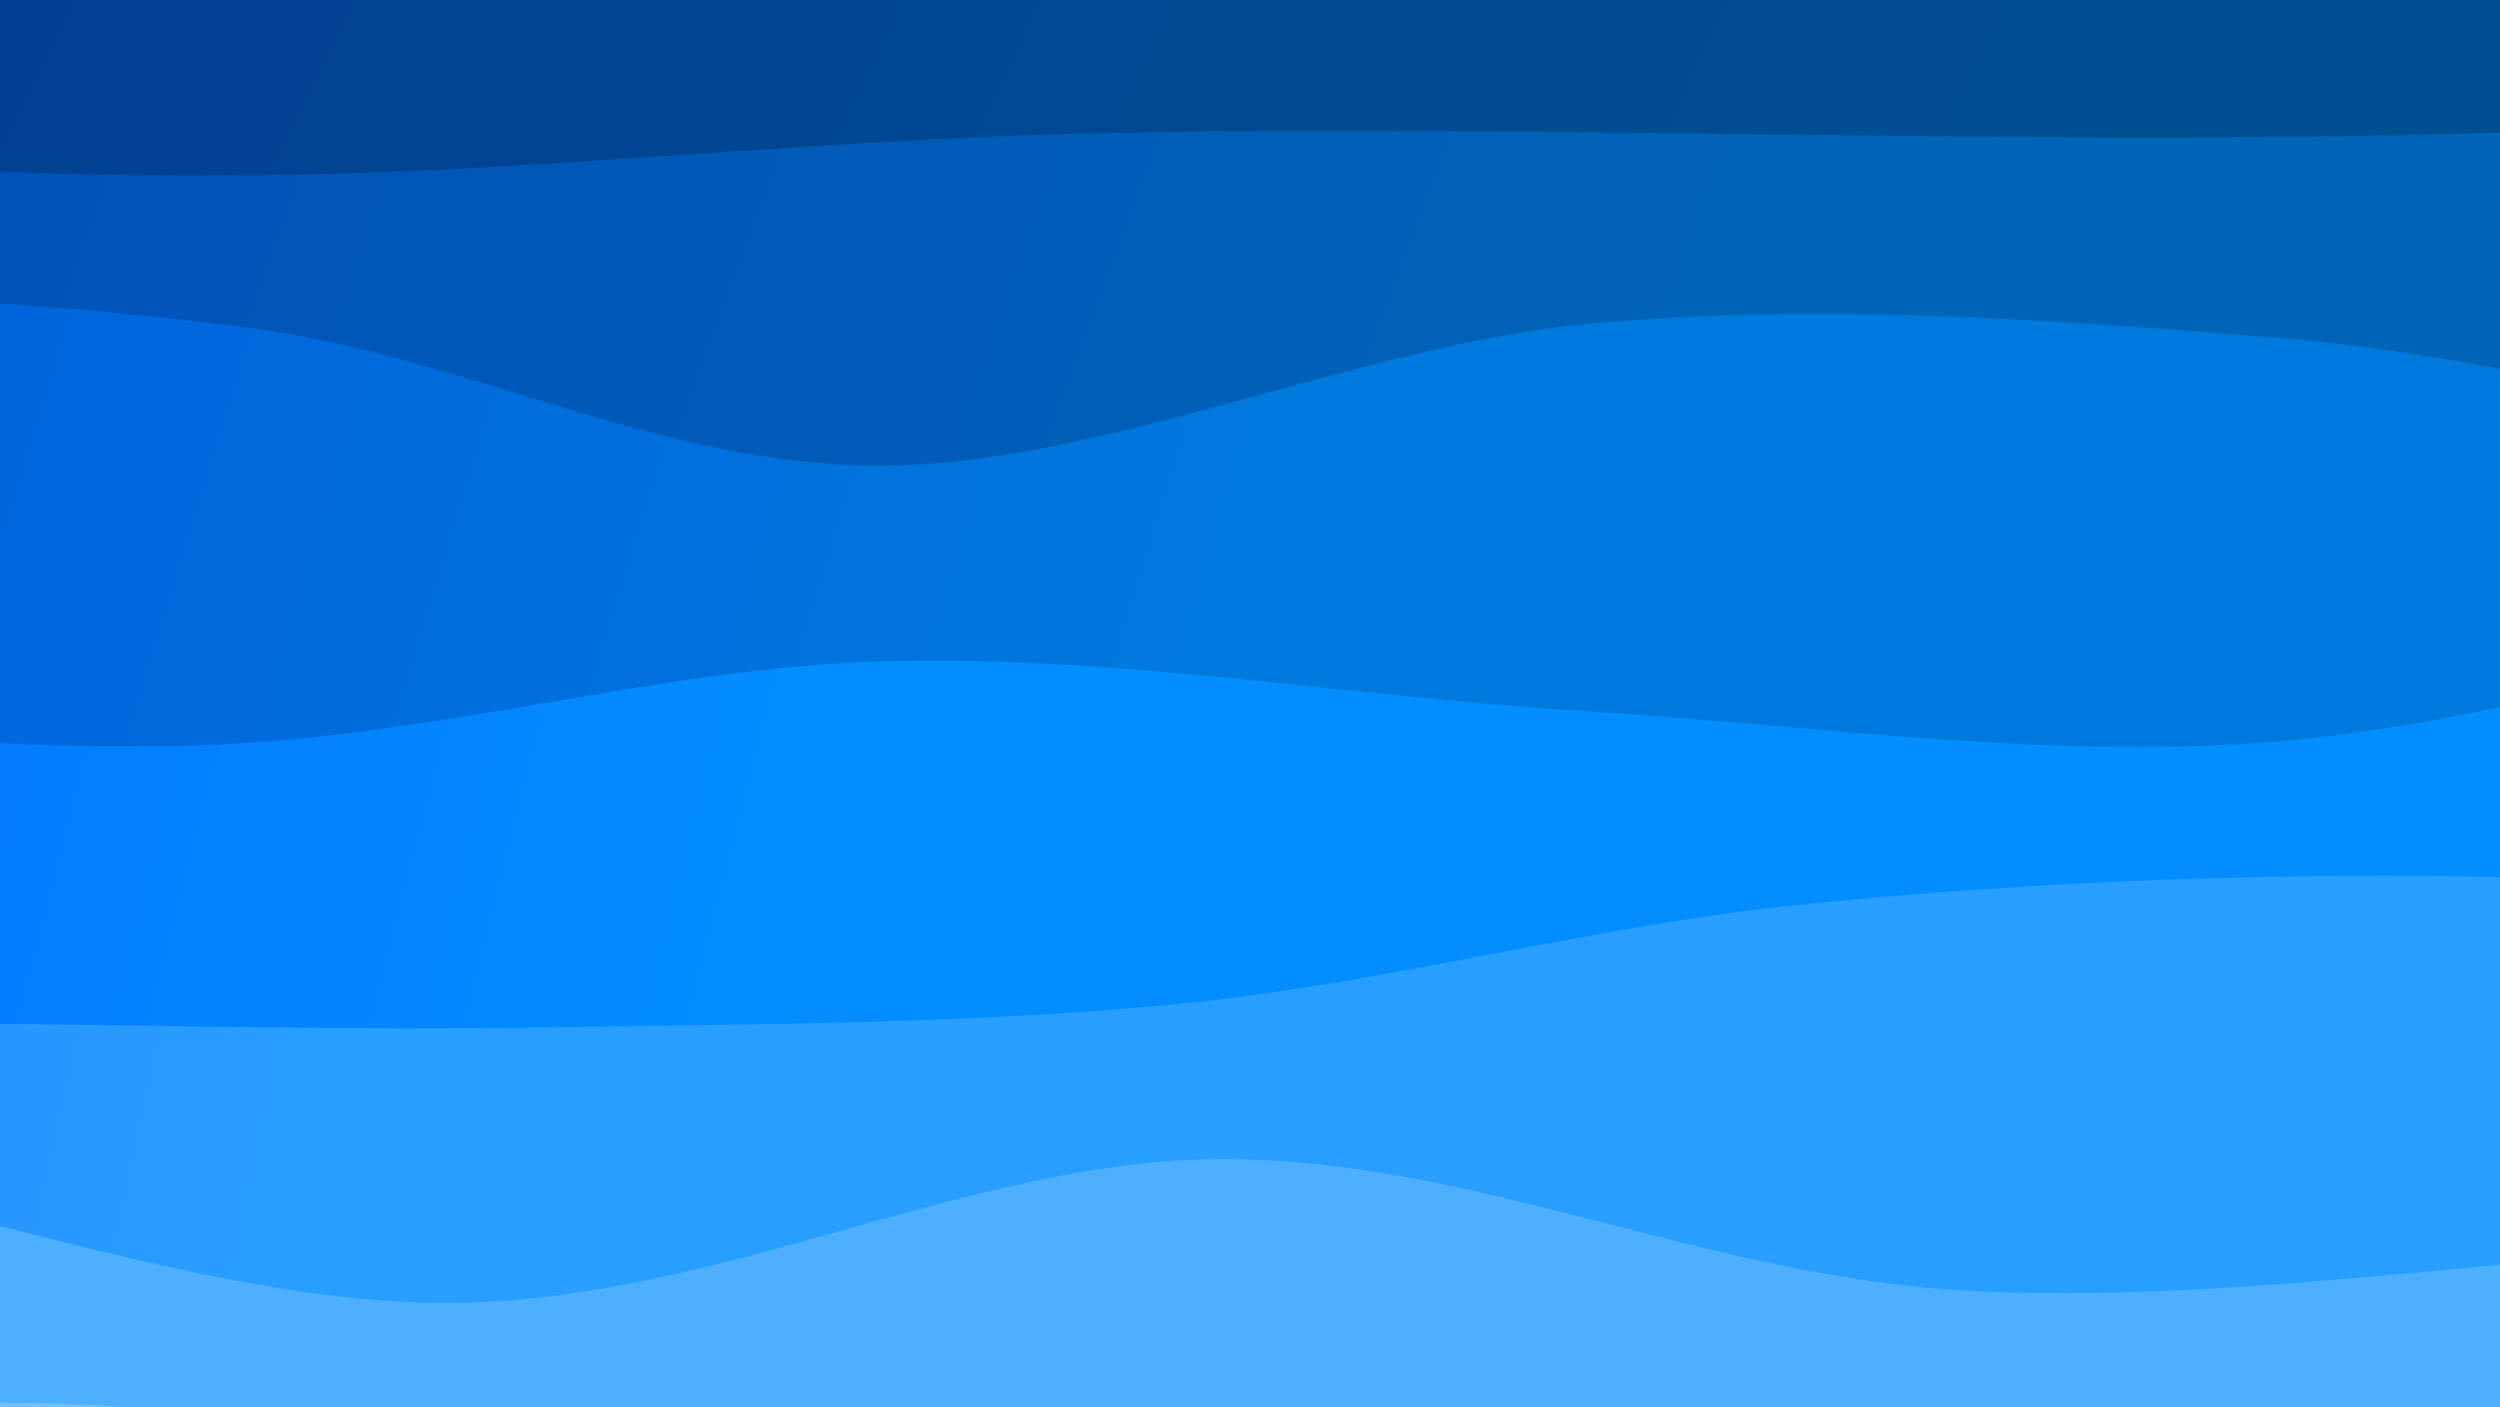
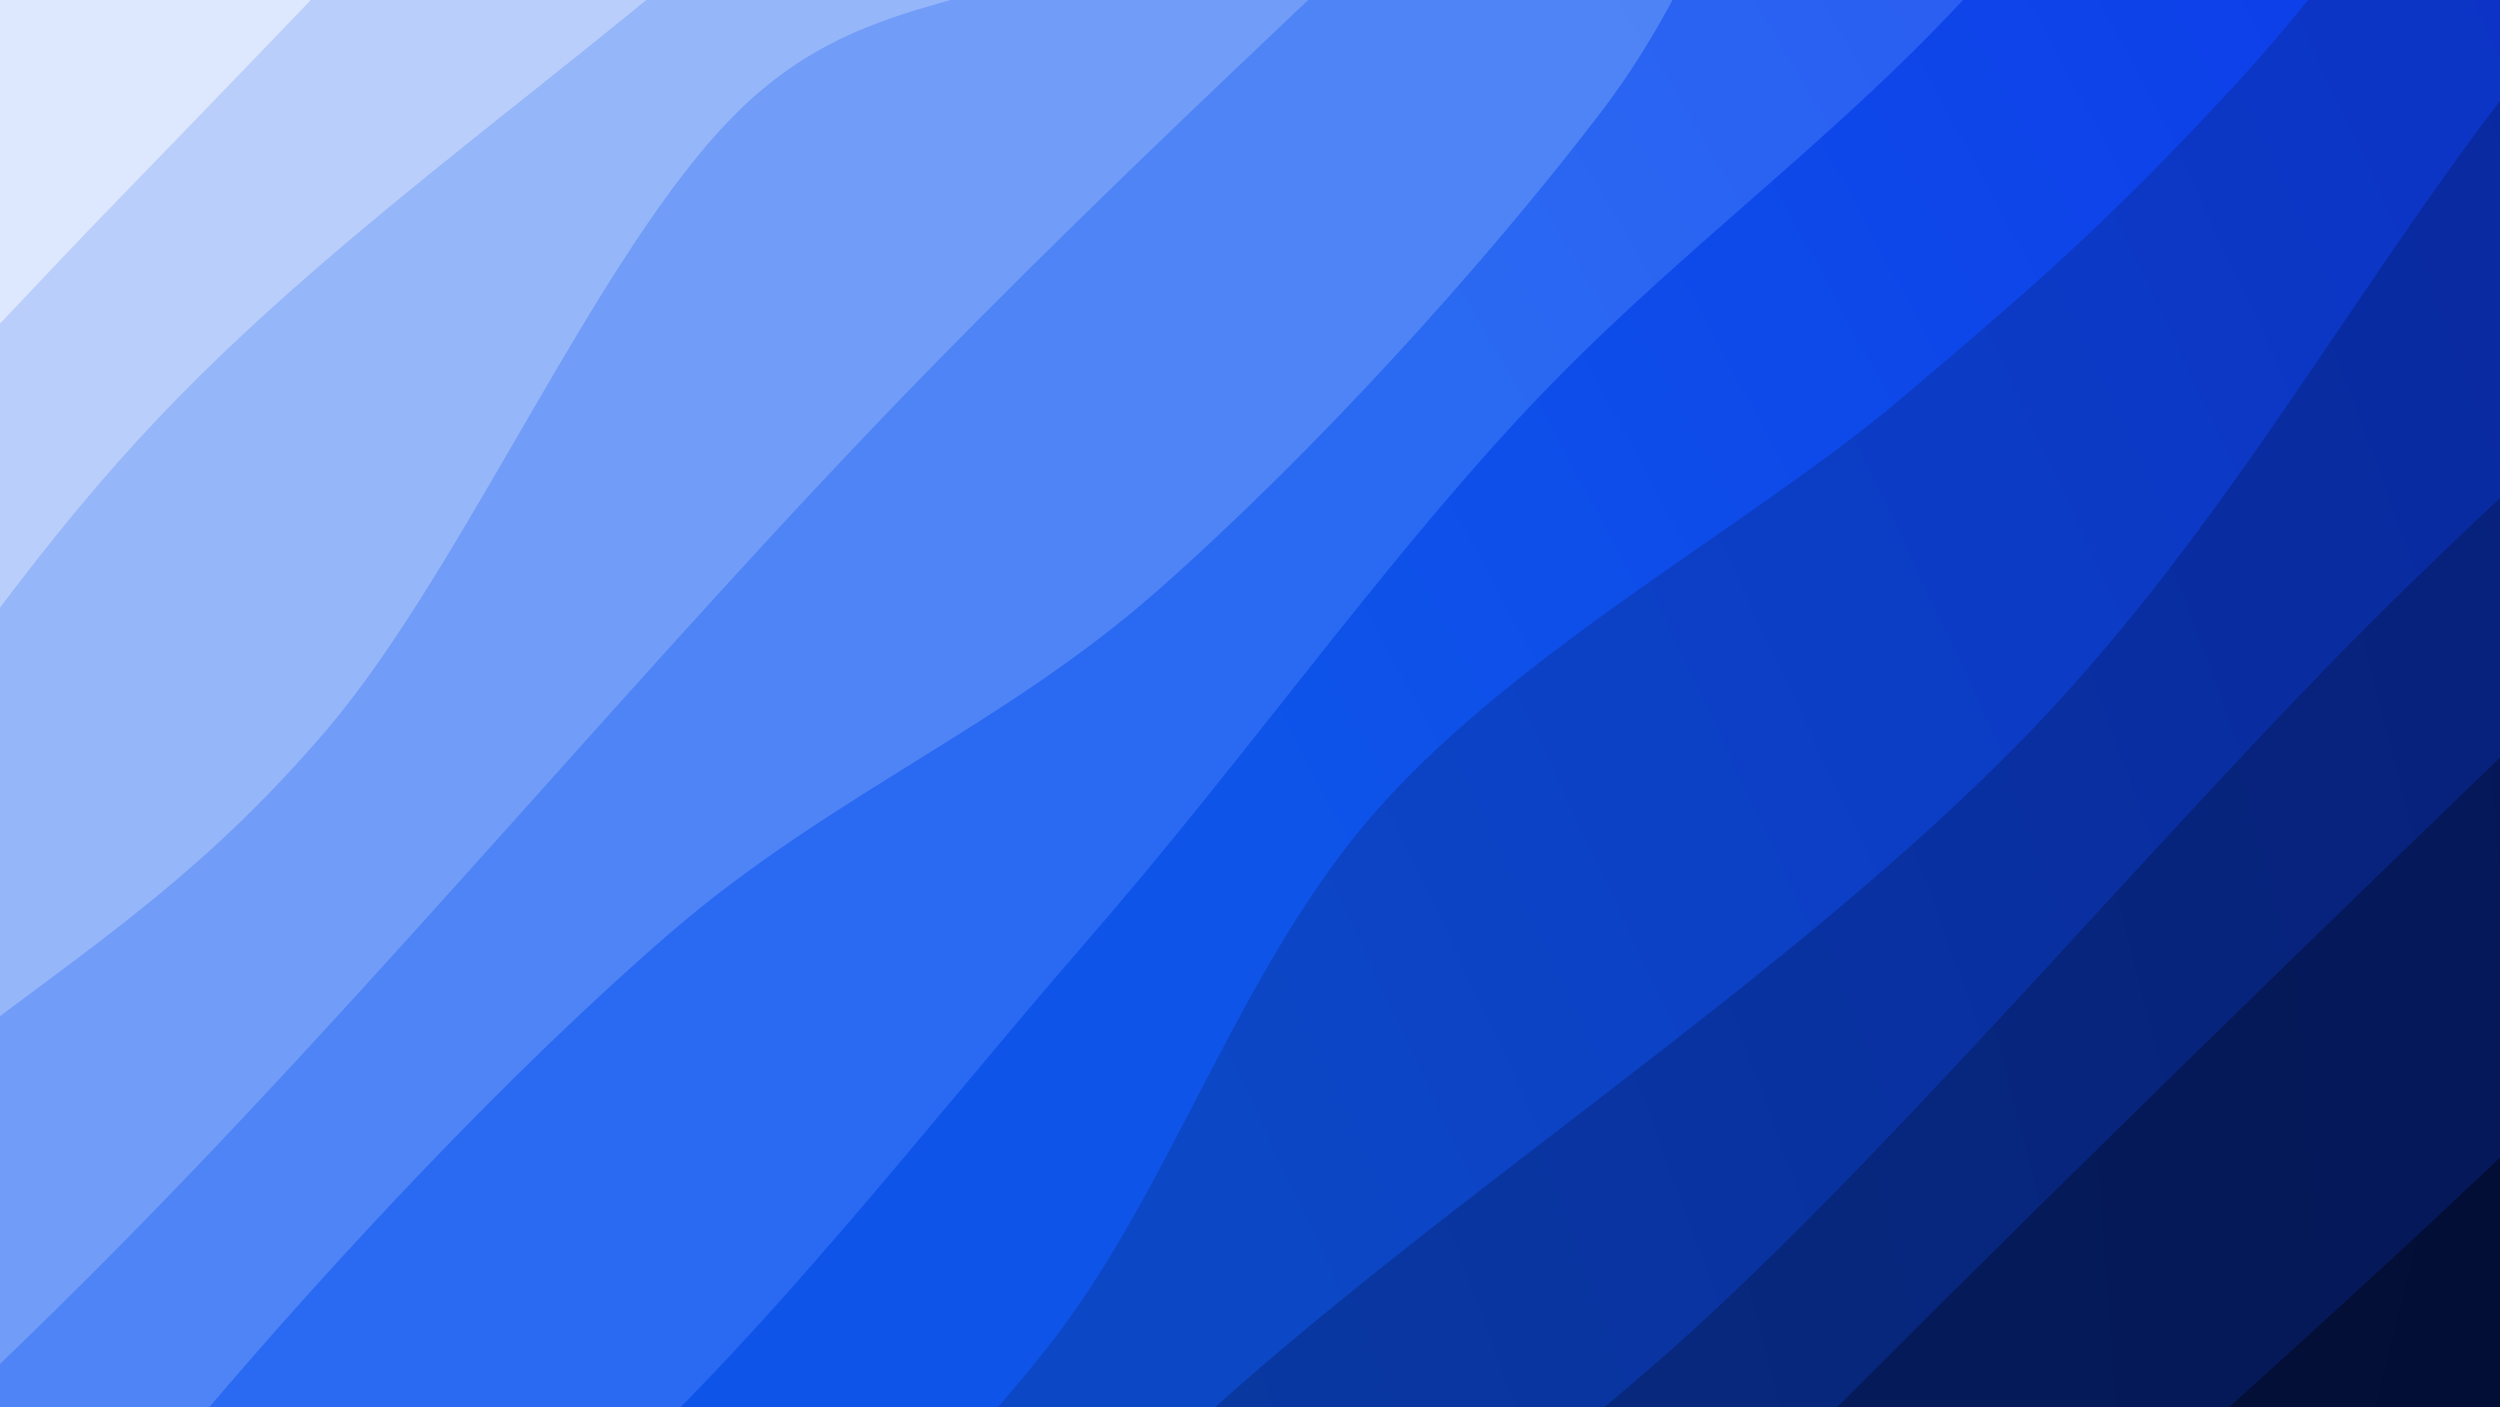
<svg xmlns="http://www.w3.org/2000/svg" version="1.1" viewBox="0 0 1920 1080">
-   <rect width="1920" height="1080" fill="#99c0ff" />
-   <g transform="matrix(-2.112515728529184e-16,-1.15,1.15,-2.112515728529184e-16,303.8627,1603.592)">
-     <path d="M0,-1080C2.346,-968.529,22.765,-624.458,14.075,-411.172C5.386,-197.887,-50.907,-20.364,-52.136,199.714C-53.365,419.793,9.721,694.209,6.701,909.298C3.68,1124.387,-69.142,1281.797,-70.259,1490.247C-71.376,1698.697,-11.71,2048.374,0,2160L 1920 2160 L 1920 -1080 Z" fill="url(&quot;#SvgjsLinearGradient1882&quot;)" />
-     <path d="M192,-1080C198.053,-977.838,235.262,-650.936,228.317,-467.026C221.372,-283.116,146.174,-146.063,150.329,23.46C154.483,192.984,237.202,382.088,253.244,550.113C269.286,718.138,268.831,848.564,246.579,1031.61C224.326,1214.655,128.824,1460.322,119.728,1648.387C110.632,1836.452,179.955,2074.731,192,2160L 1920 2160 L 1920 -1080 Z" fill="url(&quot;#SvgjsLinearGradient1883&quot;)" />
-     <path d="M384,-1080C396.11,-935.939,466.702,-477.948,456.661,-215.634C446.619,46.68,337.969,234.542,323.751,493.884C309.532,753.227,361.308,1062.736,371.35,1340.422C381.392,1618.108,381.892,2023.404,384,2160L 1920 2160 L 1920 -1080 Z" fill="url(&quot;#SvgjsLinearGradient1884&quot;)" />
-     <path d="M576,-1080C584.246,-989.114,634.084,-719.867,625.476,-534.681C616.869,-349.495,525.211,-149.47,524.354,31.115C523.497,211.7,619,378.942,620.333,548.828C621.667,718.714,541.598,874.011,532.355,1050.431C523.113,1226.851,557.604,1422.42,564.878,1607.348C572.153,1792.276,574.146,2067.891,576,2160L 1920 2160 L 1920 -1080 Z" fill="url(&quot;#SvgjsLinearGradient1885&quot;)" />
-     <path d="M768,-1080C759.25,-1017.528,725.01,-837.301,715.499,-705.167C705.987,-573.033,712.115,-422.015,710.929,-287.195C709.744,-152.376,706.198,-31.269,708.385,103.748C710.571,238.764,710.438,384.24,724.05,522.904C737.661,661.568,775.806,797.063,790.055,935.733C804.304,1074.403,810.452,1218.478,809.543,1354.926C808.635,1491.374,791.529,1620.241,784.605,1754.421C777.681,1888.6,770.767,2092.403,768,2160L 1920 2160 L 1920 -1080 Z" fill="url(&quot;#SvgjsLinearGradient1886&quot;)" />
-     <path d="M960,-1080C955.189,-1014.418,941.745,-842.476,931.133,-686.51C920.521,-530.545,892.718,-313.298,896.33,-144.208C899.942,24.882,948.923,171.986,952.805,328.031C956.687,484.077,928.801,640.647,919.625,792.066C910.449,943.484,888.88,1085.399,897.749,1236.543C906.618,1387.688,962.465,1545.024,972.841,1698.934C983.216,1852.843,962.14,2083.156,960,2160L 1920 2160 L 1920 -1080 Z" fill="url(&quot;#SvgjsLinearGradient1887&quot;)" />
-     <path d="M1152,-1080C1159.494,-992.951,1193.011,-721.169,1196.962,-557.703C1200.914,-394.238,1194.631,-246.184,1175.708,-99.206C1156.786,47.771,1083.002,174.667,1083.426,324.162C1083.851,473.657,1164.064,641.909,1178.255,797.762C1192.446,953.615,1180.575,1108.367,1168.573,1259.281C1156.571,1410.194,1109.005,1553.124,1106.243,1703.243C1103.481,1853.363,1144.374,2083.874,1152,2160L 1920 2160 L 1920 -1080 Z" fill="url(&quot;#SvgjsLinearGradient1888&quot;)" />
-     <path d="M1344,-1080C1332.998,-934.357,1284.311,-469.042,1277.987,-206.141C1271.662,56.761,1301.637,237.012,1306.053,497.41C1310.47,757.808,1298.161,1079.148,1304.485,1356.246C1310.81,1633.345,1337.414,2026.041,1344,2160L 1920 2160 L 1920 -1080 Z" fill="url(&quot;#SvgjsLinearGradient1889&quot;)" />
-     <path d="M1536,-1080C1539.337,-1016.06,1546.24,-828.064,1556.021,-696.361C1565.803,-564.658,1603.295,-427.998,1594.69,-289.781C1586.084,-151.564,1524.476,-12.896,1504.39,132.942C1484.303,278.78,1468.073,453.961,1474.168,585.248C1480.264,716.536,1522.769,786.424,1540.962,920.669C1559.154,1054.913,1577.6,1247.526,1583.323,1390.717C1589.046,1533.907,1583.186,1651.6,1575.299,1779.814C1567.412,1908.028,1542.55,2096.636,1536,2160L 1920 2160 L 1920 -1080 Z" fill="url(&quot;#SvgjsLinearGradient1890&quot;)" />
-     <path d="M1728,-1080C1736.083,-939.151,1765.577,-493.159,1776.496,-234.906C1787.414,23.348,1805.878,206.431,1793.514,469.52C1781.149,732.609,1713.229,1061.881,1702.31,1343.627C1691.391,1625.374,1723.718,2023.938,1728,2160L 1920 2160 L 1920 -1080 Z" fill="url(&quot;#SvgjsLinearGradient1891&quot;)" />
+   <rect width="1920" height="1080" fill="#dde2fd" />
+   <g transform="matrix(0.8131728,0.8131728,-0.8131728,0.8131728,614.1596,-661.0094)">
+     <path d="M0,-1080C9.738,-995.58,66.074,-759.39,58.429,-573.479C50.783,-387.567,-40.8,-145.839,-45.874,35.467C-50.948,216.773,25.529,330.793,27.985,514.358C30.441,697.922,-20.22,962.634,-31.139,1136.856C-42.057,1311.078,-42.716,1389.165,-37.526,1559.689C-32.336,1730.213,-6.254,2059.948,0,2160L 1920 2160 L 1920 -1080 Z" fill="url(&quot;#SvgjsLinearGradient1805&quot;)" />
+     <path d="M160,-1080C156.064,-992.407,139.052,-714.587,136.382,-554.444C133.711,-394.3,138.961,-262.504,143.976,-119.139C148.991,24.225,160.661,149.285,166.47,305.744C172.279,462.202,176.624,666.77,178.828,819.611C181.031,972.451,189.782,1071.217,179.692,1222.787C169.602,1374.357,121.568,1572.83,118.286,1729.032C115.004,1885.234,153.048,2088.172,160,2160L 1920 2160 L 1920 -1080 Z" fill="url(&quot;#SvgjsLinearGradient1806&quot;)" />
+     <path d="M320,-1080C311.284,-981.515,263.369,-708.11,267.704,-489.09C272.04,-270.069,340.46,1.51,346.012,234.125C351.564,466.741,295.358,689.281,301.018,906.603C306.678,1123.926,376.808,1329.161,379.972,1538.06C383.136,1746.96,329.995,2056.343,320,2160L 1920 2160 L 1920 -1080 Z" fill="url(&quot;#SvgjsLinearGradient1807&quot;)" />
+     <path d="M480,-1080C487.411,-1019.741,516.166,-854.819,524.469,-718.444C532.772,-582.069,528.534,-413.781,529.819,-261.75C531.104,-109.719,548.82,68.553,532.18,193.743C515.54,318.934,430.727,359.343,429.978,489.392C429.229,619.44,516.277,832.079,527.686,974.036C539.094,1115.993,513.942,1206.514,498.427,1341.132C482.912,1475.749,437.667,1645.264,434.596,1781.742C431.525,1918.22,472.433,2096.957,480,2160L 1920 2160 L 1920 -1080 Z" fill="url(&quot;#SvgjsLinearGradient1808&quot;)" />
+     <path d="M640,-1080C642.439,-940.841,654.278,-512.438,654.633,-245.043C654.989,22.351,638.943,259.161,642.131,524.368C645.319,789.576,674.114,1073.597,673.759,1346.203C673.404,1618.808,645.627,2024.367,640,2160L 1920 2160 L 1920 -1080 Z" fill="url(&quot;#SvgjsLinearGradient1809&quot;)" />
+     <path d="M800,-1080C801.096,-1013.204,814.924,-815.502,806.575,-679.225C798.226,-542.947,744.707,-389.008,749.907,-262.336C755.107,-135.665,820.367,-48.923,837.774,80.805C855.181,210.533,863.012,378.084,854.349,516.031C845.685,653.979,796.031,767.888,785.795,908.487C775.558,1049.087,781.498,1221.503,792.928,1359.626C804.358,1497.75,853.195,1603.834,854.374,1737.23C855.553,1870.625,809.062,2089.538,800,2160L 1920 2160 L 1920 -1080 Z" fill="url(&quot;#SvgjsLinearGradient1810&quot;)" />
+     <path d="M960,-1080C950.67,-997.949,904.792,-742.11,904.018,-587.695C903.244,-433.28,948.782,-294.995,955.354,-153.509C961.926,-12.023,938.236,115.986,943.449,261.221C948.662,406.455,975.397,555.845,986.631,717.899C997.866,879.953,1024.665,1076.541,1010.856,1233.544C997.047,1390.546,912.255,1505.503,903.779,1659.913C895.303,1814.322,950.63,2076.652,960,2160L 1920 2160 L 1920 -1080 Z" fill="url(&quot;#SvgjsLinearGradient1811&quot;)" />
+     <path d="M1120,-1080C1114.261,-1008.207,1084.851,-790.529,1085.566,-649.242C1086.282,-507.956,1119.459,-353.302,1124.295,-232.282C1129.131,-111.261,1125.081,-47.177,1114.582,76.882C1104.082,200.941,1053.752,370.419,1061.298,512.075C1068.843,653.73,1144.546,792.646,1159.853,926.814C1175.16,1060.983,1166.097,1172.481,1153.139,1317.084C1140.18,1461.687,1087.628,1653.947,1082.105,1794.433C1076.582,1934.919,1113.684,2099.072,1120,2160L 1920 2160 L 1920 -1080 Z" fill="url(&quot;#SvgjsLinearGradient1812&quot;)" />
+     <path d="M1280,-1080C1274.459,-976.809,1237.909,-670.271,1246.752,-460.856C1255.595,-251.442,1329.821,-49.369,1333.057,176.488C1336.293,402.344,1275.472,670.481,1266.168,894.281C1256.865,1118.082,1274.932,1308.337,1277.237,1519.29C1279.542,1730.243,1279.539,2053.215,1280,2160L 1920 2160 L 1920 -1080 Z" fill="url(&quot;#SvgjsLinearGradient1813&quot;)" />
+     <path d="M1440,-1080C1442.999,-988.259,1457.6,-702.791,1457.996,-529.557C1458.392,-356.323,1442.54,-228.619,1442.378,-40.595C1442.216,147.43,1464.256,405.72,1457.024,598.588C1449.792,791.456,1407.331,937.806,1398.988,1116.613C1390.644,1295.419,1400.129,1497.529,1406.964,1671.427C1413.8,1845.325,1434.494,2078.571,1440,2160L 1920 2160 L 1920 -1080 Z" fill="url(&quot;#SvgjsLinearGradient1814&quot;)" />
+     <path d="M1600,-1080C1595.277,-941.742,1578.184,-526.778,1571.66,-250.451C1565.136,25.875,1560.646,317.859,1560.854,577.959C1561.062,838.06,1566.385,1046.477,1572.909,1310.151C1579.434,1573.824,1595.485,2018.358,1600,2160L 1920 2160 L 1920 -1080 Z" fill="url(&quot;#SvgjsLinearGradient1815&quot;)" />
+     <path d="M1760,-1080C1761.868,-979.821,1771.98,-687.578,1771.21,-478.923C1770.441,-270.269,1761.479,-49.128,1755.381,171.925C1749.283,392.978,1728.361,633.748,1734.623,847.395C1740.884,1061.042,1788.723,1235.039,1792.952,1453.807C1797.182,1672.574,1765.492,2042.301,1760,2160L 1920 2160 L 1920 -1080 Z" fill="url(&quot;#SvgjsLinearGradient1816&quot;)" />
  </g>
  <defs>
-     <linearGradient x1="0.1" y1="0" x2="0" y2="1" id="SvgjsLinearGradient1882">
-       <stop stop-color="#99c0ff" offset="0" />
-       <stop stop-color="#99d1ff" offset="0" />
+     <linearGradient x1="0.1" y1="0" x2="0" y2="1" id="SvgjsLinearGradient1805">
+       <stop stop-color="#dde2fd" offset="0" />
+       <stop stop-color="#dde7fd" offset="0" />
    </linearGradient>
-     <linearGradient x1="0.1" y1="0" x2="0" y2="1" id="SvgjsLinearGradient1883">
-       <stop stop-color="#73a9ff" offset="0" />
-       <stop stop-color="#73c0ff" offset="0.1" />
+     <linearGradient x1="0.1" y1="0" x2="0" y2="1" id="SvgjsLinearGradient1806">
+       <stop stop-color="#b9c3fb" offset="0" />
+       <stop stop-color="#b9cefb" offset="0.083" />
    </linearGradient>
-     <linearGradient x1="0.1" y1="0" x2="0" y2="1" id="SvgjsLinearGradient1884">
-       <stop stop-color="#4e92ff" offset="0" />
-       <stop stop-color="#4eafff" offset="0.2" />
+     <linearGradient x1="0.1" y1="0" x2="0" y2="1" id="SvgjsLinearGradient1807">
+       <stop stop-color="#95a5f9" offset="0" />
+       <stop stop-color="#95b6f9" offset="0.167" />
    </linearGradient>
-     <linearGradient x1="0.1" y1="0" x2="0" y2="1" id="SvgjsLinearGradient1885">
-       <stop stop-color="#287aff" offset="0" />
-       <stop stop-color="#289eff" offset="0.3" />
+     <linearGradient x1="0.1" y1="0" x2="0" y2="1" id="SvgjsLinearGradient1808">
+       <stop stop-color="#7186f7" offset="0" />
+       <stop stop-color="#719cf7" offset="0.25" />
    </linearGradient>
-     <linearGradient x1="0.1" y1="0" x2="0" y2="1" id="SvgjsLinearGradient1886">
-       <stop stop-color="#0363ff" offset="0" />
-       <stop stop-color="#038dff" offset="0.4" />
+     <linearGradient x1="0.1" y1="0" x2="0" y2="1" id="SvgjsLinearGradient1809">
+       <stop stop-color="#4e68f5" offset="0" />
+       <stop stop-color="#4e84f5" offset="0.333" />
    </linearGradient>
-     <linearGradient x1="0.1" y1="0" x2="0" y2="1" id="SvgjsLinearGradient1887">
-       <stop stop-color="#0054dc" offset="0" />
-       <stop stop-color="#0079dc" offset="0.5" />
+     <linearGradient x1="0.1" y1="0" x2="0" y2="1" id="SvgjsLinearGradient1810">
+       <stop stop-color="#2a49f2" offset="0" />
+       <stop stop-color="#2a6af2" offset="0.417" />
    </linearGradient>
-     <linearGradient x1="0.1" y1="0" x2="0" y2="1" id="SvgjsLinearGradient1888">
-       <stop stop-color="#0046b7" offset="0" />
-       <stop stop-color="#0064b7" offset="0.6" />
+     <linearGradient x1="0.1" y1="0" x2="0" y2="1" id="SvgjsLinearGradient1811">
+       <stop stop-color="#0e30e9" offset="0" />
+       <stop stop-color="#0e54e9" offset="0.5" />
    </linearGradient>
-     <linearGradient x1="0.1" y1="0" x2="0" y2="1" id="SvgjsLinearGradient1889">
-       <stop stop-color="#003891" offset="0" />
-       <stop stop-color="#005091" offset="0.7" />
+     <linearGradient x1="0.1" y1="0" x2="0" y2="1" id="SvgjsLinearGradient1812">
+       <stop stop-color="#0c29c5" offset="0" />
+       <stop stop-color="#0c48c5" offset="0.583" />
    </linearGradient>
-     <linearGradient x1="0.1" y1="0" x2="0" y2="1" id="SvgjsLinearGradient1890">
-       <stop stop-color="#00296c" offset="0" />
-       <stop stop-color="#003b6c" offset="0.8" />
+     <linearGradient x1="0.1" y1="0" x2="0" y2="1" id="SvgjsLinearGradient1813">
+       <stop stop-color="#0921a1" offset="0" />
+       <stop stop-color="#093aa1" offset="0.667" />
    </linearGradient>
-     <linearGradient x1="0.1" y1="0" x2="0" y2="1" id="SvgjsLinearGradient1891">
-       <stop stop-color="#001b46" offset="0" />
-       <stop stop-color="#002746" offset="0.9" />
+     <linearGradient x1="0.1" y1="0" x2="0" y2="1" id="SvgjsLinearGradient1814">
+       <stop stop-color="#071a7d" offset="0" />
+       <stop stop-color="#072e7d" offset="0.75" />
+     </linearGradient>
+     <linearGradient x1="0.1" y1="0" x2="0" y2="1" id="SvgjsLinearGradient1815">
+       <stop stop-color="#051259" offset="0" />
+       <stop stop-color="#052059" offset="0.833" />
+     </linearGradient>
+     <linearGradient x1="0.1" y1="0" x2="0" y2="1" id="SvgjsLinearGradient1816">
+       <stop stop-color="#030b36" offset="0" />
+       <stop stop-color="#031336" offset="0.917" />
    </linearGradient>
  </defs>
</svg>
